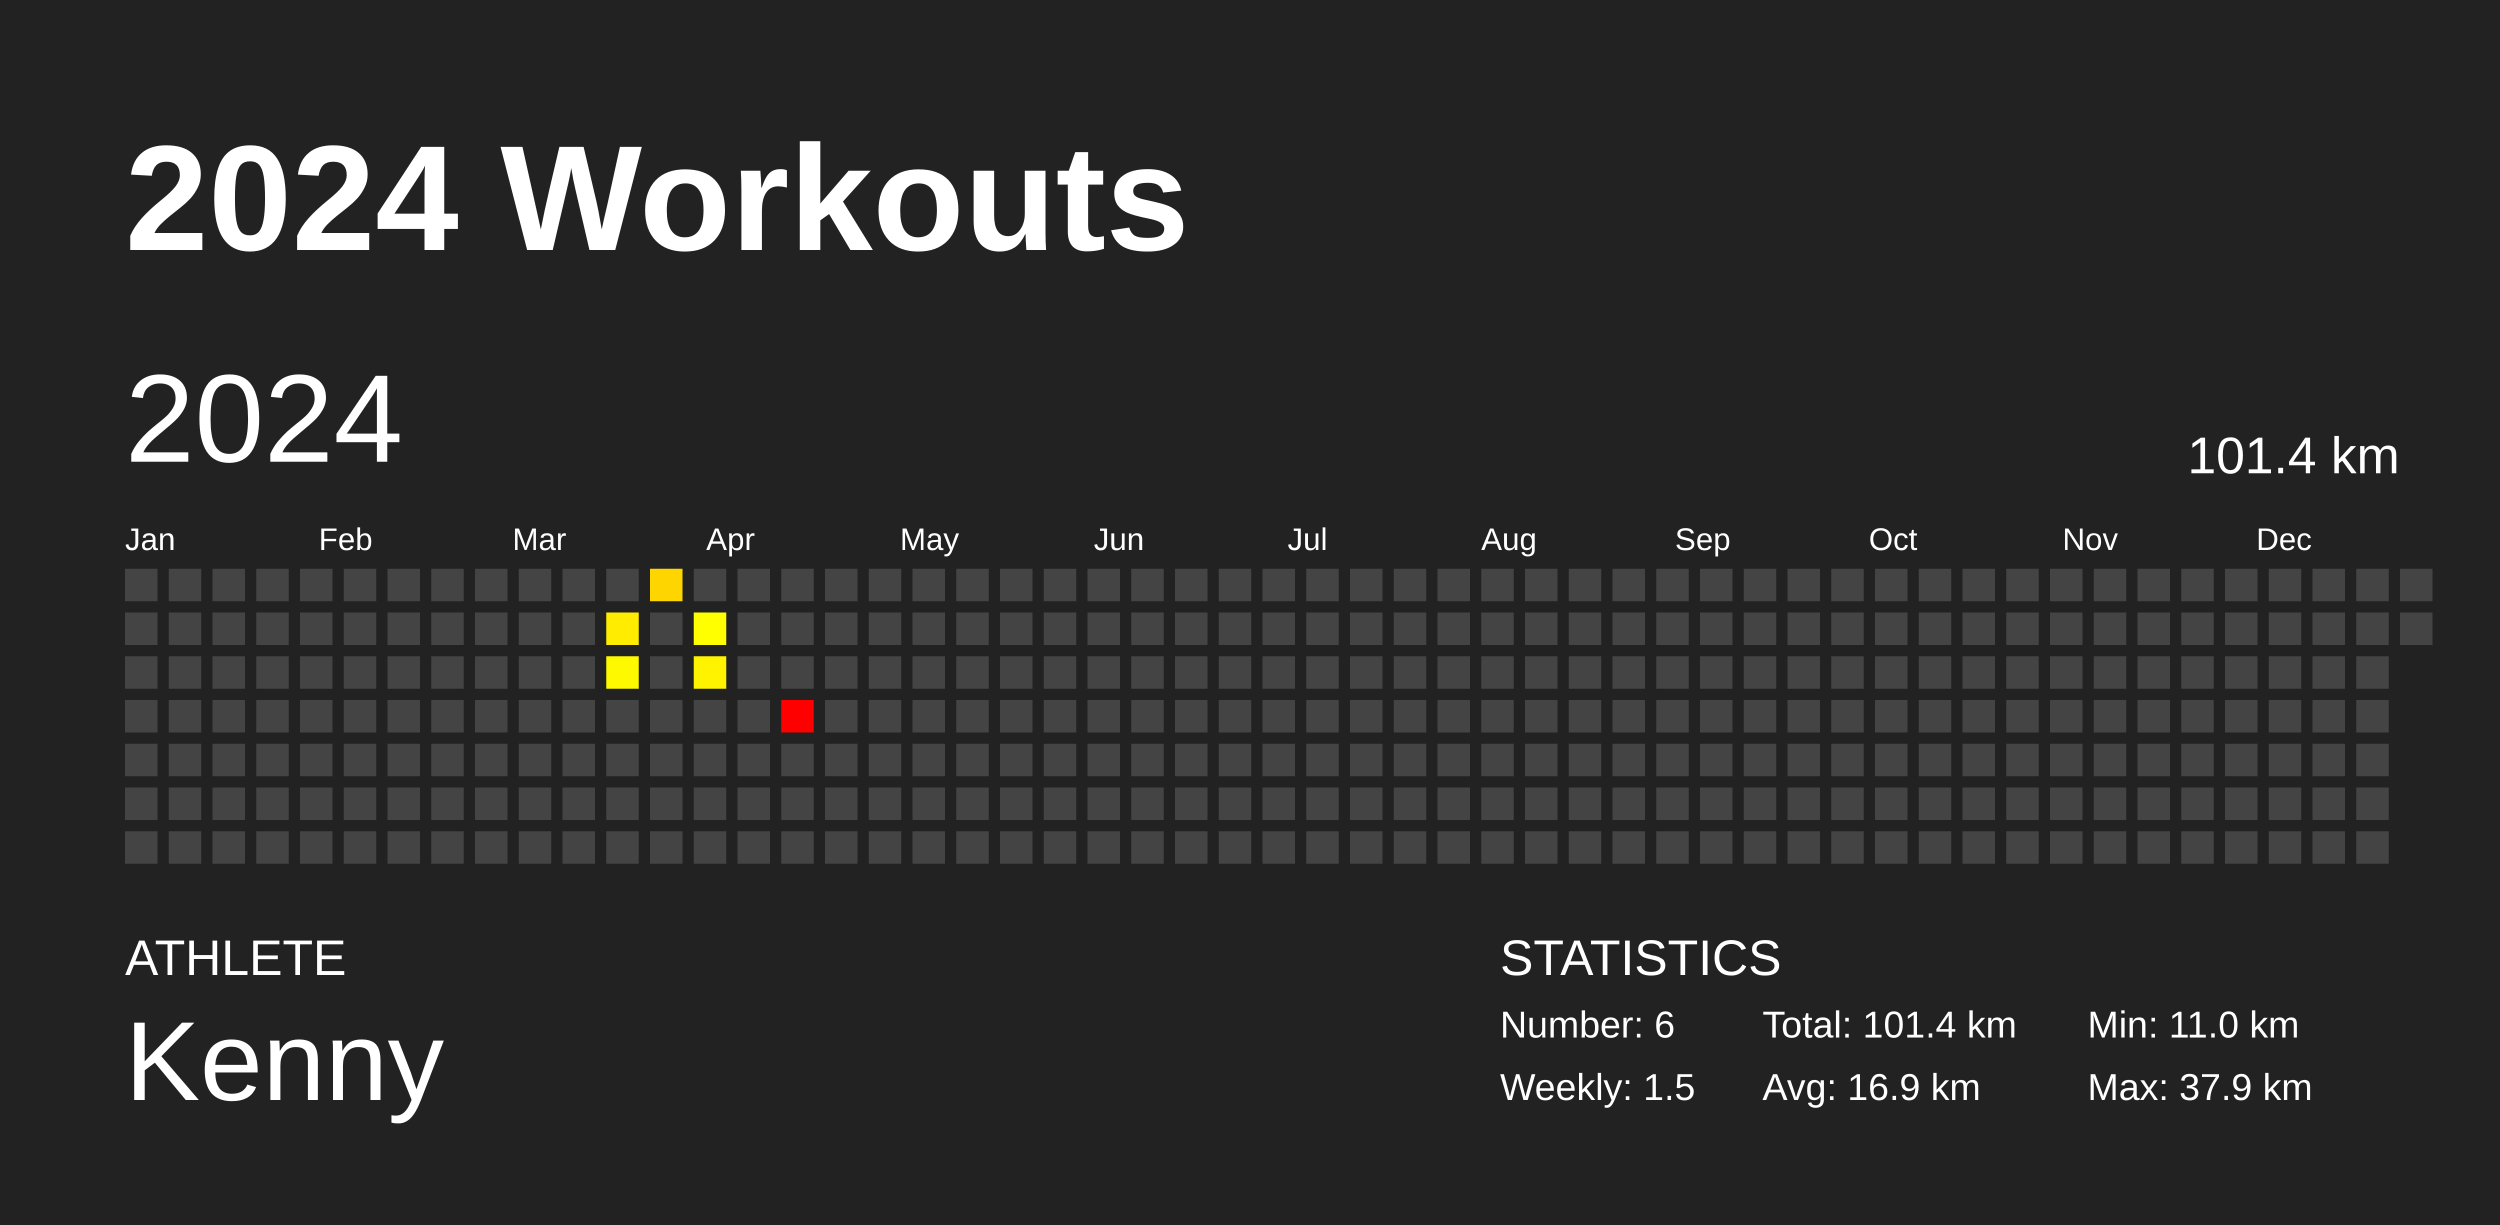
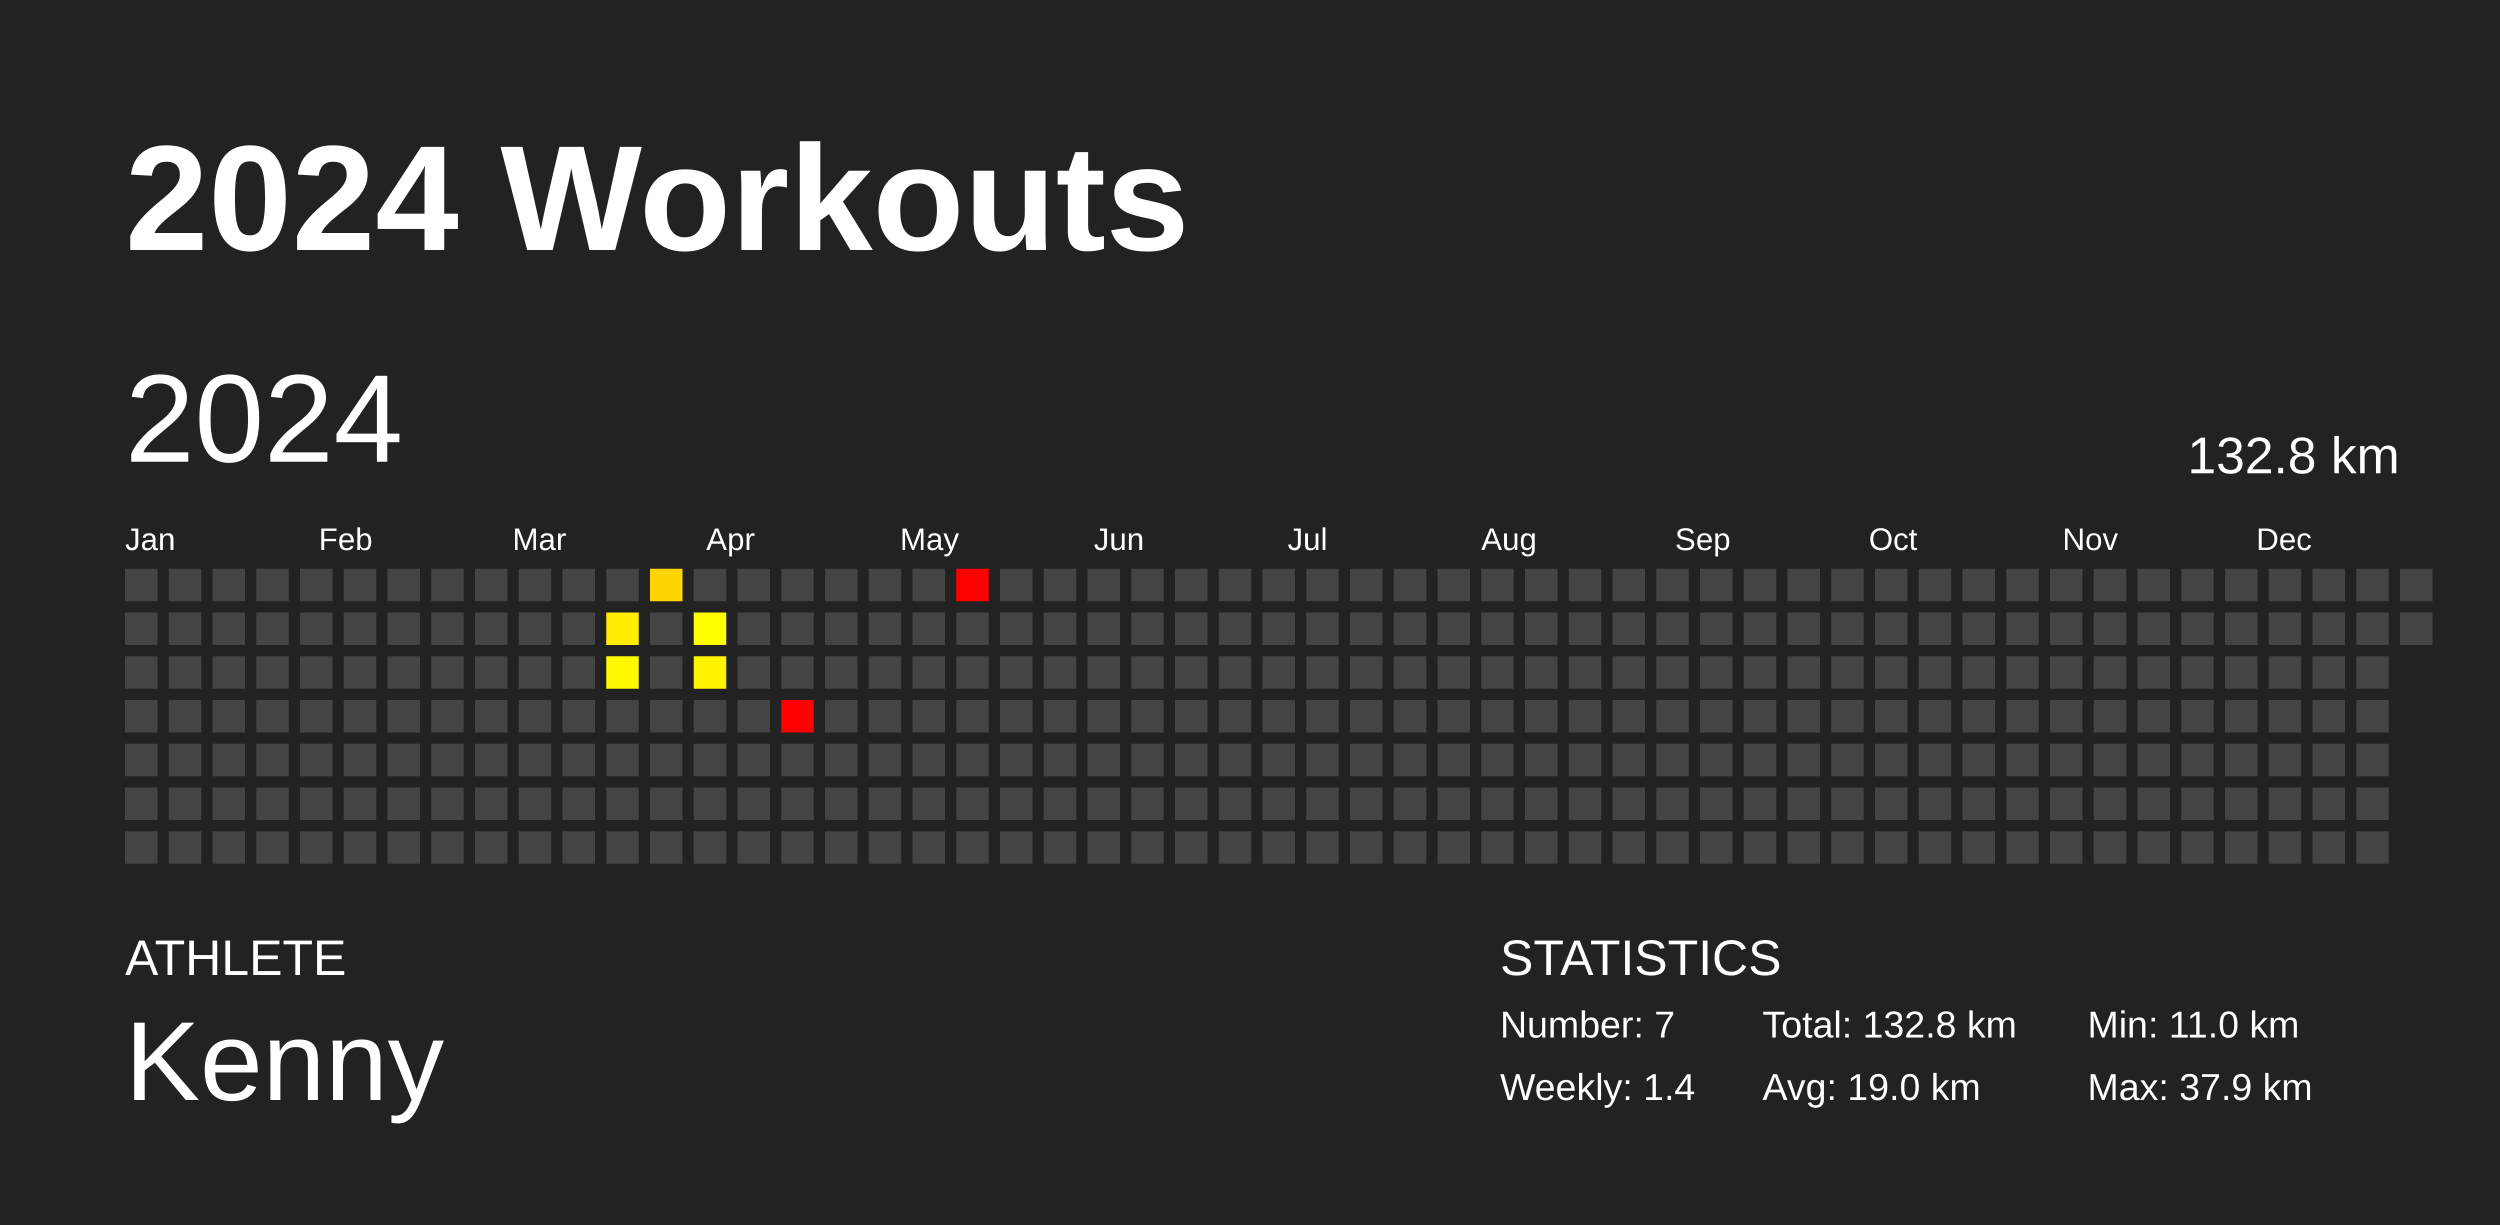
<svg xmlns="http://www.w3.org/2000/svg" baseProfile="full" height="98mm" version="1.1" viewBox="0,0,200,98" width="200mm">
  <defs />
  <rect fill="#222222" height="98" width="200" x="0" y="0" />
  <text fill="#FFFFFF" style="font-size:12px; font-family:Arial; font-weight:bold;" x="10" y="20">2024 Workouts</text>
  <text fill="#FFFFFF" style="font-size:4px; font-family:Arial" x="10" y="78">ATHLETE</text>
  <text fill="#FFFFFF" style="font-size:9px; font-family:Arial" x="10" y="88">Kenny</text>
  <text fill="#FFFFFF" style="font-size:4px; font-family:Arial" x="120" y="78">STATISTICS</text>
-   <text fill="#FFFFFF" style="font-size:3px; font-family:Arial" x="120" y="83">Number: 6</text>
-   <text fill="#FFFFFF" style="font-size:3px; font-family:Arial" x="120" y="88">Weekly: 1.5</text>
-   <text fill="#FFFFFF" style="font-size:3px; font-family:Arial" x="141" y="83">Total: 101.4 km</text>
-   <text fill="#FFFFFF" style="font-size:3px; font-family:Arial" x="141" y="88">Avg: 16.9 km</text>
+   <text fill="#FFFFFF" style="font-size:3px; font-family:Arial" x="120" y="83">Number: 7</text>
+   <text fill="#FFFFFF" style="font-size:3px; font-family:Arial" x="120" y="88">Weekly: 1.4</text>
+   <text fill="#FFFFFF" style="font-size:3px; font-family:Arial" x="141" y="83">Total: 132.8 km</text>
+   <text fill="#FFFFFF" style="font-size:3px; font-family:Arial" x="141" y="88">Avg: 19.0 km</text>
  <text fill="#FFFFFF" style="font-size:3px; font-family:Arial" x="167" y="83">Min: 11.0 km</text>
  <text fill="#FFFFFF" style="font-size:3px; font-family:Arial" x="167" y="88">Max: 37.9 km</text>
  <text dominant-baseline="hanging" fill="#FFFFFF" style="font-size:10.0px; font-family:Arial;" x="10" y="30">2024</text>
-   <text dominant-baseline="hanging" fill="#FFFFFF" style="font-size:4.125px; font-family:Arial;" x="175" y="35">101.4 km</text>
+   <text dominant-baseline="hanging" fill="#FFFFFF" style="font-size:4.125px; font-family:Arial;" x="175" y="35">132.8 km</text>
  <text fill="#FFFFFF" style="font-size:2.5px; font-family:Arial" x="10.0" y="44">Jan</text>
  <text fill="#FFFFFF" style="font-size:2.5px; font-family:Arial" x="25.5" y="44">Feb</text>
  <text fill="#FFFFFF" style="font-size:2.5px; font-family:Arial" x="41.0" y="44">Mar</text>
  <text fill="#FFFFFF" style="font-size:2.5px; font-family:Arial" x="56.5" y="44">Apr</text>
  <text fill="#FFFFFF" style="font-size:2.5px; font-family:Arial" x="72.0" y="44">May</text>
  <text fill="#FFFFFF" style="font-size:2.5px; font-family:Arial" x="87.5" y="44">Jun</text>
  <text fill="#FFFFFF" style="font-size:2.5px; font-family:Arial" x="103.0" y="44">Jul</text>
  <text fill="#FFFFFF" style="font-size:2.5px; font-family:Arial" x="118.5" y="44">Aug</text>
  <text fill="#FFFFFF" style="font-size:2.5px; font-family:Arial" x="134.0" y="44">Sep</text>
  <text fill="#FFFFFF" style="font-size:2.5px; font-family:Arial" x="149.5" y="44">Oct</text>
  <text fill="#FFFFFF" style="font-size:2.5px; font-family:Arial" x="165.0" y="44">Nov</text>
  <text fill="#FFFFFF" style="font-size:2.5px; font-family:Arial" x="180.5" y="44">Dec</text>
  <rect fill="#444444" height="2.6" width="2.6" x="10.0" y="45.5" />
  <rect fill="#444444" height="2.6" width="2.6" x="10.0" y="49.0" />
  <rect fill="#444444" height="2.6" width="2.6" x="10.0" y="52.5" />
  <rect fill="#444444" height="2.6" width="2.6" x="10.0" y="56.0" />
  <rect fill="#444444" height="2.6" width="2.6" x="10.0" y="59.5" />
  <rect fill="#444444" height="2.6" width="2.6" x="10.0" y="63.0" />
  <rect fill="#444444" height="2.6" width="2.6" x="10.0" y="66.5" />
  <rect fill="#444444" height="2.6" width="2.6" x="13.5" y="45.5" />
  <rect fill="#444444" height="2.6" width="2.6" x="13.5" y="49.0" />
  <rect fill="#444444" height="2.6" width="2.6" x="13.5" y="52.5" />
  <rect fill="#444444" height="2.6" width="2.6" x="13.5" y="56.0" />
  <rect fill="#444444" height="2.6" width="2.6" x="13.5" y="59.5" />
  <rect fill="#444444" height="2.6" width="2.6" x="13.5" y="63.0" />
  <rect fill="#444444" height="2.6" width="2.6" x="13.5" y="66.5" />
  <rect fill="#444444" height="2.6" width="2.6" x="17.0" y="45.5" />
  <rect fill="#444444" height="2.6" width="2.6" x="17.0" y="49.0" />
  <rect fill="#444444" height="2.6" width="2.6" x="17.0" y="52.5" />
  <rect fill="#444444" height="2.6" width="2.6" x="17.0" y="56.0" />
  <rect fill="#444444" height="2.6" width="2.6" x="17.0" y="59.5" />
  <rect fill="#444444" height="2.6" width="2.6" x="17.0" y="63.0" />
  <rect fill="#444444" height="2.6" width="2.6" x="17.0" y="66.5" />
  <rect fill="#444444" height="2.6" width="2.6" x="20.5" y="45.5" />
  <rect fill="#444444" height="2.6" width="2.6" x="20.5" y="49.0" />
  <rect fill="#444444" height="2.6" width="2.6" x="20.5" y="52.5" />
  <rect fill="#444444" height="2.6" width="2.6" x="20.5" y="56.0" />
  <rect fill="#444444" height="2.6" width="2.6" x="20.5" y="59.5" />
  <rect fill="#444444" height="2.6" width="2.6" x="20.5" y="63.0" />
  <rect fill="#444444" height="2.6" width="2.6" x="20.5" y="66.5" />
  <rect fill="#444444" height="2.6" width="2.6" x="24.0" y="45.5" />
  <rect fill="#444444" height="2.6" width="2.6" x="24.0" y="49.0" />
  <rect fill="#444444" height="2.6" width="2.6" x="24.0" y="52.5" />
  <rect fill="#444444" height="2.6" width="2.6" x="24.0" y="56.0" />
  <rect fill="#444444" height="2.6" width="2.6" x="24.0" y="59.5" />
  <rect fill="#444444" height="2.6" width="2.6" x="24.0" y="63.0" />
  <rect fill="#444444" height="2.6" width="2.6" x="24.0" y="66.5" />
  <rect fill="#444444" height="2.6" width="2.6" x="27.5" y="45.5" />
  <rect fill="#444444" height="2.6" width="2.6" x="27.5" y="49.0" />
  <rect fill="#444444" height="2.6" width="2.6" x="27.5" y="52.5" />
  <rect fill="#444444" height="2.6" width="2.6" x="27.5" y="56.0" />
  <rect fill="#444444" height="2.6" width="2.6" x="27.5" y="59.5" />
  <rect fill="#444444" height="2.6" width="2.6" x="27.5" y="63.0" />
  <rect fill="#444444" height="2.6" width="2.6" x="27.5" y="66.5" />
  <rect fill="#444444" height="2.6" width="2.6" x="31.0" y="45.5" />
  <rect fill="#444444" height="2.6" width="2.6" x="31.0" y="49.0" />
  <rect fill="#444444" height="2.6" width="2.6" x="31.0" y="52.5" />
  <rect fill="#444444" height="2.6" width="2.6" x="31.0" y="56.0" />
  <rect fill="#444444" height="2.6" width="2.6" x="31.0" y="59.5" />
  <rect fill="#444444" height="2.6" width="2.6" x="31.0" y="63.0" />
  <rect fill="#444444" height="2.6" width="2.6" x="31.0" y="66.5" />
  <rect fill="#444444" height="2.6" width="2.6" x="34.5" y="45.5" />
  <rect fill="#444444" height="2.6" width="2.6" x="34.5" y="49.0" />
  <rect fill="#444444" height="2.6" width="2.6" x="34.5" y="52.5" />
  <rect fill="#444444" height="2.6" width="2.6" x="34.5" y="56.0" />
  <rect fill="#444444" height="2.6" width="2.6" x="34.5" y="59.5" />
  <rect fill="#444444" height="2.6" width="2.6" x="34.5" y="63.0" />
  <rect fill="#444444" height="2.6" width="2.6" x="34.5" y="66.5" />
  <rect fill="#444444" height="2.6" width="2.6" x="38.0" y="45.5" />
  <rect fill="#444444" height="2.6" width="2.6" x="38.0" y="49.0" />
  <rect fill="#444444" height="2.6" width="2.6" x="38.0" y="52.5" />
  <rect fill="#444444" height="2.6" width="2.6" x="38.0" y="56.0" />
  <rect fill="#444444" height="2.6" width="2.6" x="38.0" y="59.5" />
  <rect fill="#444444" height="2.6" width="2.6" x="38.0" y="63.0" />
  <rect fill="#444444" height="2.6" width="2.6" x="38.0" y="66.5" />
  <rect fill="#444444" height="2.6" width="2.6" x="41.5" y="45.5" />
  <rect fill="#444444" height="2.6" width="2.6" x="41.5" y="49.0" />
  <rect fill="#444444" height="2.6" width="2.6" x="41.5" y="52.5" />
  <rect fill="#444444" height="2.6" width="2.6" x="41.5" y="56.0" />
  <rect fill="#444444" height="2.6" width="2.6" x="41.5" y="59.5" />
  <rect fill="#444444" height="2.6" width="2.6" x="41.5" y="63.0" />
  <rect fill="#444444" height="2.6" width="2.6" x="41.5" y="66.5" />
  <rect fill="#444444" height="2.6" width="2.6" x="45.0" y="45.5" />
  <rect fill="#444444" height="2.6" width="2.6" x="45.0" y="49.0" />
  <rect fill="#444444" height="2.6" width="2.6" x="45.0" y="52.5" />
  <rect fill="#444444" height="2.6" width="2.6" x="45.0" y="56.0" />
  <rect fill="#444444" height="2.6" width="2.6" x="45.0" y="59.5" />
  <rect fill="#444444" height="2.6" width="2.6" x="45.0" y="63.0" />
  <rect fill="#444444" height="2.6" width="2.6" x="45.0" y="66.5" />
  <rect fill="#444444" height="2.6" width="2.6" x="48.5" y="45.5" />
  <rect fill="#ffec00" height="2.6" width="2.6" x="48.5" y="49.0" />
  <rect fill="#fff900" height="2.6" width="2.6" x="48.5" y="52.5" />
  <rect fill="#444444" height="2.6" width="2.6" x="48.5" y="56.0" />
  <rect fill="#444444" height="2.6" width="2.6" x="48.5" y="59.5" />
  <rect fill="#444444" height="2.6" width="2.6" x="48.5" y="63.0" />
  <rect fill="#444444" height="2.6" width="2.6" x="48.5" y="66.5" />
  <rect fill="#ffd500" height="2.6" width="2.6" x="52.0" y="45.5" />
  <rect fill="#444444" height="2.6" width="2.6" x="52.0" y="49.0" />
  <rect fill="#444444" height="2.6" width="2.6" x="52.0" y="52.5" />
  <rect fill="#444444" height="2.6" width="2.6" x="52.0" y="56.0" />
  <rect fill="#444444" height="2.6" width="2.6" x="52.0" y="59.5" />
  <rect fill="#444444" height="2.6" width="2.6" x="52.0" y="63.0" />
  <rect fill="#444444" height="2.6" width="2.6" x="52.0" y="66.5" />
  <rect fill="#444444" height="2.6" width="2.6" x="55.5" y="45.5" />
  <rect fill="#ffff00" height="2.6" width="2.6" x="55.5" y="49.0" />
  <rect fill="#fff300" height="2.6" width="2.6" x="55.5" y="52.5" />
  <rect fill="#444444" height="2.6" width="2.6" x="55.5" y="56.0" />
  <rect fill="#444444" height="2.6" width="2.6" x="55.5" y="59.5" />
  <rect fill="#444444" height="2.6" width="2.6" x="55.5" y="63.0" />
  <rect fill="#444444" height="2.6" width="2.6" x="55.5" y="66.5" />
  <rect fill="#444444" height="2.6" width="2.6" x="59.0" y="45.5" />
  <rect fill="#444444" height="2.6" width="2.6" x="59.0" y="49.0" />
  <rect fill="#444444" height="2.6" width="2.6" x="59.0" y="52.5" />
  <rect fill="#444444" height="2.6" width="2.6" x="59.0" y="56.0" />
  <rect fill="#444444" height="2.6" width="2.6" x="59.0" y="59.5" />
  <rect fill="#444444" height="2.6" width="2.6" x="59.0" y="63.0" />
  <rect fill="#444444" height="2.6" width="2.6" x="59.0" y="66.5" />
  <rect fill="#444444" height="2.6" width="2.6" x="62.5" y="45.5" />
  <rect fill="#444444" height="2.6" width="2.6" x="62.5" y="49.0" />
  <rect fill="#444444" height="2.6" width="2.6" x="62.5" y="52.5" />
  <rect fill="red" height="2.6" width="2.6" x="62.5" y="56.0" />
  <rect fill="#444444" height="2.6" width="2.6" x="62.5" y="59.5" />
  <rect fill="#444444" height="2.6" width="2.6" x="62.5" y="63.0" />
  <rect fill="#444444" height="2.6" width="2.6" x="62.5" y="66.5" />
  <rect fill="#444444" height="2.6" width="2.6" x="66.0" y="45.5" />
  <rect fill="#444444" height="2.6" width="2.6" x="66.0" y="49.0" />
  <rect fill="#444444" height="2.6" width="2.6" x="66.0" y="52.5" />
  <rect fill="#444444" height="2.6" width="2.6" x="66.0" y="56.0" />
  <rect fill="#444444" height="2.6" width="2.6" x="66.0" y="59.5" />
  <rect fill="#444444" height="2.6" width="2.6" x="66.0" y="63.0" />
  <rect fill="#444444" height="2.6" width="2.6" x="66.0" y="66.5" />
  <rect fill="#444444" height="2.6" width="2.6" x="69.5" y="45.5" />
  <rect fill="#444444" height="2.6" width="2.6" x="69.5" y="49.0" />
  <rect fill="#444444" height="2.6" width="2.6" x="69.5" y="52.5" />
  <rect fill="#444444" height="2.6" width="2.6" x="69.5" y="56.0" />
  <rect fill="#444444" height="2.6" width="2.6" x="69.5" y="59.5" />
  <rect fill="#444444" height="2.6" width="2.6" x="69.5" y="63.0" />
  <rect fill="#444444" height="2.6" width="2.6" x="69.5" y="66.5" />
  <rect fill="#444444" height="2.6" width="2.6" x="73.0" y="45.5" />
  <rect fill="#444444" height="2.6" width="2.6" x="73.0" y="49.0" />
  <rect fill="#444444" height="2.6" width="2.6" x="73.0" y="52.5" />
  <rect fill="#444444" height="2.6" width="2.6" x="73.0" y="56.0" />
  <rect fill="#444444" height="2.6" width="2.6" x="73.0" y="59.5" />
  <rect fill="#444444" height="2.6" width="2.6" x="73.0" y="63.0" />
  <rect fill="#444444" height="2.6" width="2.6" x="73.0" y="66.5" />
-   <rect fill="#444444" height="2.6" width="2.6" x="76.5" y="45.5" />
+   <rect fill="red" height="2.6" width="2.6" x="76.5" y="45.5" />
  <rect fill="#444444" height="2.6" width="2.6" x="76.5" y="49.0" />
  <rect fill="#444444" height="2.6" width="2.6" x="76.5" y="52.5" />
  <rect fill="#444444" height="2.6" width="2.6" x="76.5" y="56.0" />
  <rect fill="#444444" height="2.6" width="2.6" x="76.5" y="59.5" />
  <rect fill="#444444" height="2.6" width="2.6" x="76.5" y="63.0" />
  <rect fill="#444444" height="2.6" width="2.6" x="76.5" y="66.5" />
  <rect fill="#444444" height="2.6" width="2.6" x="80.0" y="45.5" />
  <rect fill="#444444" height="2.6" width="2.6" x="80.0" y="49.0" />
  <rect fill="#444444" height="2.6" width="2.6" x="80.0" y="52.5" />
  <rect fill="#444444" height="2.6" width="2.6" x="80.0" y="56.0" />
  <rect fill="#444444" height="2.6" width="2.6" x="80.0" y="59.5" />
  <rect fill="#444444" height="2.6" width="2.6" x="80.0" y="63.0" />
  <rect fill="#444444" height="2.6" width="2.6" x="80.0" y="66.5" />
  <rect fill="#444444" height="2.6" width="2.6" x="83.5" y="45.5" />
  <rect fill="#444444" height="2.6" width="2.6" x="83.5" y="49.0" />
  <rect fill="#444444" height="2.6" width="2.6" x="83.5" y="52.5" />
  <rect fill="#444444" height="2.6" width="2.6" x="83.5" y="56.0" />
  <rect fill="#444444" height="2.6" width="2.6" x="83.5" y="59.5" />
  <rect fill="#444444" height="2.6" width="2.6" x="83.5" y="63.0" />
  <rect fill="#444444" height="2.6" width="2.6" x="83.5" y="66.5" />
  <rect fill="#444444" height="2.6" width="2.6" x="87.0" y="45.5" />
  <rect fill="#444444" height="2.6" width="2.6" x="87.0" y="49.0" />
  <rect fill="#444444" height="2.6" width="2.6" x="87.0" y="52.5" />
  <rect fill="#444444" height="2.6" width="2.6" x="87.0" y="56.0" />
  <rect fill="#444444" height="2.6" width="2.6" x="87.0" y="59.5" />
  <rect fill="#444444" height="2.6" width="2.6" x="87.0" y="63.0" />
  <rect fill="#444444" height="2.6" width="2.6" x="87.0" y="66.5" />
  <rect fill="#444444" height="2.6" width="2.6" x="90.5" y="45.5" />
  <rect fill="#444444" height="2.6" width="2.6" x="90.5" y="49.0" />
  <rect fill="#444444" height="2.6" width="2.6" x="90.5" y="52.5" />
  <rect fill="#444444" height="2.6" width="2.6" x="90.5" y="56.0" />
  <rect fill="#444444" height="2.6" width="2.6" x="90.5" y="59.5" />
  <rect fill="#444444" height="2.6" width="2.6" x="90.5" y="63.0" />
  <rect fill="#444444" height="2.6" width="2.6" x="90.5" y="66.5" />
  <rect fill="#444444" height="2.6" width="2.6" x="94.0" y="45.5" />
  <rect fill="#444444" height="2.6" width="2.6" x="94.0" y="49.0" />
  <rect fill="#444444" height="2.6" width="2.6" x="94.0" y="52.5" />
  <rect fill="#444444" height="2.6" width="2.6" x="94.0" y="56.0" />
  <rect fill="#444444" height="2.6" width="2.6" x="94.0" y="59.5" />
  <rect fill="#444444" height="2.6" width="2.6" x="94.0" y="63.0" />
  <rect fill="#444444" height="2.6" width="2.6" x="94.0" y="66.5" />
  <rect fill="#444444" height="2.6" width="2.6" x="97.5" y="45.5" />
  <rect fill="#444444" height="2.6" width="2.6" x="97.5" y="49.0" />
  <rect fill="#444444" height="2.6" width="2.6" x="97.5" y="52.5" />
  <rect fill="#444444" height="2.6" width="2.6" x="97.5" y="56.0" />
  <rect fill="#444444" height="2.6" width="2.6" x="97.5" y="59.5" />
  <rect fill="#444444" height="2.6" width="2.6" x="97.5" y="63.0" />
  <rect fill="#444444" height="2.6" width="2.6" x="97.5" y="66.5" />
  <rect fill="#444444" height="2.6" width="2.6" x="101.0" y="45.5" />
  <rect fill="#444444" height="2.6" width="2.6" x="101.0" y="49.0" />
  <rect fill="#444444" height="2.6" width="2.6" x="101.0" y="52.5" />
  <rect fill="#444444" height="2.6" width="2.6" x="101.0" y="56.0" />
  <rect fill="#444444" height="2.6" width="2.6" x="101.0" y="59.5" />
  <rect fill="#444444" height="2.6" width="2.6" x="101.0" y="63.0" />
  <rect fill="#444444" height="2.6" width="2.6" x="101.0" y="66.5" />
  <rect fill="#444444" height="2.6" width="2.6" x="104.5" y="45.5" />
  <rect fill="#444444" height="2.6" width="2.6" x="104.5" y="49.0" />
  <rect fill="#444444" height="2.6" width="2.6" x="104.5" y="52.5" />
  <rect fill="#444444" height="2.6" width="2.6" x="104.5" y="56.0" />
  <rect fill="#444444" height="2.6" width="2.6" x="104.5" y="59.5" />
  <rect fill="#444444" height="2.6" width="2.6" x="104.5" y="63.0" />
  <rect fill="#444444" height="2.6" width="2.6" x="104.5" y="66.5" />
  <rect fill="#444444" height="2.6" width="2.6" x="108.0" y="45.5" />
  <rect fill="#444444" height="2.6" width="2.6" x="108.0" y="49.0" />
  <rect fill="#444444" height="2.6" width="2.6" x="108.0" y="52.5" />
  <rect fill="#444444" height="2.6" width="2.6" x="108.0" y="56.0" />
  <rect fill="#444444" height="2.6" width="2.6" x="108.0" y="59.5" />
  <rect fill="#444444" height="2.6" width="2.6" x="108.0" y="63.0" />
  <rect fill="#444444" height="2.6" width="2.6" x="108.0" y="66.5" />
  <rect fill="#444444" height="2.6" width="2.6" x="111.5" y="45.5" />
  <rect fill="#444444" height="2.6" width="2.6" x="111.5" y="49.0" />
  <rect fill="#444444" height="2.6" width="2.6" x="111.5" y="52.5" />
  <rect fill="#444444" height="2.6" width="2.6" x="111.5" y="56.0" />
  <rect fill="#444444" height="2.6" width="2.6" x="111.5" y="59.5" />
  <rect fill="#444444" height="2.6" width="2.6" x="111.5" y="63.0" />
  <rect fill="#444444" height="2.6" width="2.6" x="111.5" y="66.5" />
  <rect fill="#444444" height="2.6" width="2.6" x="115.0" y="45.5" />
  <rect fill="#444444" height="2.6" width="2.6" x="115.0" y="49.0" />
  <rect fill="#444444" height="2.6" width="2.6" x="115.0" y="52.5" />
  <rect fill="#444444" height="2.6" width="2.6" x="115.0" y="56.0" />
  <rect fill="#444444" height="2.6" width="2.6" x="115.0" y="59.5" />
  <rect fill="#444444" height="2.6" width="2.6" x="115.0" y="63.0" />
  <rect fill="#444444" height="2.6" width="2.6" x="115.0" y="66.5" />
  <rect fill="#444444" height="2.6" width="2.6" x="118.5" y="45.5" />
  <rect fill="#444444" height="2.6" width="2.6" x="118.5" y="49.0" />
  <rect fill="#444444" height="2.6" width="2.6" x="118.5" y="52.5" />
  <rect fill="#444444" height="2.6" width="2.6" x="118.5" y="56.0" />
  <rect fill="#444444" height="2.6" width="2.6" x="118.5" y="59.5" />
  <rect fill="#444444" height="2.6" width="2.6" x="118.5" y="63.0" />
  <rect fill="#444444" height="2.6" width="2.6" x="118.5" y="66.5" />
  <rect fill="#444444" height="2.6" width="2.6" x="122.0" y="45.5" />
  <rect fill="#444444" height="2.6" width="2.6" x="122.0" y="49.0" />
  <rect fill="#444444" height="2.6" width="2.6" x="122.0" y="52.5" />
  <rect fill="#444444" height="2.6" width="2.6" x="122.0" y="56.0" />
  <rect fill="#444444" height="2.6" width="2.6" x="122.0" y="59.5" />
  <rect fill="#444444" height="2.6" width="2.6" x="122.0" y="63.0" />
  <rect fill="#444444" height="2.6" width="2.6" x="122.0" y="66.5" />
  <rect fill="#444444" height="2.6" width="2.6" x="125.5" y="45.5" />
  <rect fill="#444444" height="2.6" width="2.6" x="125.5" y="49.0" />
  <rect fill="#444444" height="2.6" width="2.6" x="125.5" y="52.5" />
  <rect fill="#444444" height="2.6" width="2.6" x="125.5" y="56.0" />
  <rect fill="#444444" height="2.6" width="2.6" x="125.5" y="59.5" />
  <rect fill="#444444" height="2.6" width="2.6" x="125.5" y="63.0" />
  <rect fill="#444444" height="2.6" width="2.6" x="125.5" y="66.5" />
  <rect fill="#444444" height="2.6" width="2.6" x="129.0" y="45.5" />
  <rect fill="#444444" height="2.6" width="2.6" x="129.0" y="49.0" />
  <rect fill="#444444" height="2.6" width="2.6" x="129.0" y="52.5" />
  <rect fill="#444444" height="2.6" width="2.6" x="129.0" y="56.0" />
  <rect fill="#444444" height="2.6" width="2.6" x="129.0" y="59.5" />
  <rect fill="#444444" height="2.6" width="2.6" x="129.0" y="63.0" />
  <rect fill="#444444" height="2.6" width="2.6" x="129.0" y="66.5" />
  <rect fill="#444444" height="2.6" width="2.6" x="132.5" y="45.5" />
  <rect fill="#444444" height="2.6" width="2.6" x="132.5" y="49.0" />
  <rect fill="#444444" height="2.6" width="2.6" x="132.5" y="52.5" />
  <rect fill="#444444" height="2.6" width="2.6" x="132.5" y="56.0" />
  <rect fill="#444444" height="2.6" width="2.6" x="132.5" y="59.5" />
  <rect fill="#444444" height="2.6" width="2.6" x="132.5" y="63.0" />
  <rect fill="#444444" height="2.6" width="2.6" x="132.5" y="66.5" />
  <rect fill="#444444" height="2.6" width="2.6" x="136.0" y="45.5" />
  <rect fill="#444444" height="2.6" width="2.6" x="136.0" y="49.0" />
  <rect fill="#444444" height="2.6" width="2.6" x="136.0" y="52.5" />
  <rect fill="#444444" height="2.6" width="2.6" x="136.0" y="56.0" />
  <rect fill="#444444" height="2.6" width="2.6" x="136.0" y="59.5" />
  <rect fill="#444444" height="2.6" width="2.6" x="136.0" y="63.0" />
  <rect fill="#444444" height="2.6" width="2.6" x="136.0" y="66.5" />
  <rect fill="#444444" height="2.6" width="2.6" x="139.5" y="45.5" />
  <rect fill="#444444" height="2.6" width="2.6" x="139.5" y="49.0" />
  <rect fill="#444444" height="2.6" width="2.6" x="139.5" y="52.5" />
  <rect fill="#444444" height="2.6" width="2.6" x="139.5" y="56.0" />
  <rect fill="#444444" height="2.6" width="2.6" x="139.5" y="59.5" />
  <rect fill="#444444" height="2.6" width="2.6" x="139.5" y="63.0" />
  <rect fill="#444444" height="2.6" width="2.6" x="139.5" y="66.5" />
  <rect fill="#444444" height="2.6" width="2.6" x="143.0" y="45.5" />
  <rect fill="#444444" height="2.6" width="2.6" x="143.0" y="49.0" />
  <rect fill="#444444" height="2.6" width="2.6" x="143.0" y="52.5" />
  <rect fill="#444444" height="2.6" width="2.6" x="143.0" y="56.0" />
  <rect fill="#444444" height="2.6" width="2.6" x="143.0" y="59.5" />
  <rect fill="#444444" height="2.6" width="2.6" x="143.0" y="63.0" />
  <rect fill="#444444" height="2.6" width="2.6" x="143.0" y="66.5" />
  <rect fill="#444444" height="2.6" width="2.6" x="146.5" y="45.5" />
  <rect fill="#444444" height="2.6" width="2.6" x="146.5" y="49.0" />
  <rect fill="#444444" height="2.6" width="2.6" x="146.5" y="52.5" />
  <rect fill="#444444" height="2.6" width="2.6" x="146.5" y="56.0" />
  <rect fill="#444444" height="2.6" width="2.6" x="146.5" y="59.5" />
  <rect fill="#444444" height="2.6" width="2.6" x="146.5" y="63.0" />
  <rect fill="#444444" height="2.6" width="2.6" x="146.5" y="66.5" />
  <rect fill="#444444" height="2.6" width="2.6" x="150.0" y="45.5" />
  <rect fill="#444444" height="2.6" width="2.6" x="150.0" y="49.0" />
  <rect fill="#444444" height="2.6" width="2.6" x="150.0" y="52.5" />
  <rect fill="#444444" height="2.6" width="2.6" x="150.0" y="56.0" />
  <rect fill="#444444" height="2.6" width="2.6" x="150.0" y="59.5" />
  <rect fill="#444444" height="2.6" width="2.6" x="150.0" y="63.0" />
  <rect fill="#444444" height="2.6" width="2.6" x="150.0" y="66.5" />
  <rect fill="#444444" height="2.6" width="2.6" x="153.5" y="45.5" />
  <rect fill="#444444" height="2.6" width="2.6" x="153.5" y="49.0" />
  <rect fill="#444444" height="2.6" width="2.6" x="153.5" y="52.5" />
  <rect fill="#444444" height="2.6" width="2.6" x="153.5" y="56.0" />
  <rect fill="#444444" height="2.6" width="2.6" x="153.5" y="59.5" />
  <rect fill="#444444" height="2.6" width="2.6" x="153.5" y="63.0" />
  <rect fill="#444444" height="2.6" width="2.6" x="153.5" y="66.5" />
  <rect fill="#444444" height="2.6" width="2.6" x="157.0" y="45.5" />
  <rect fill="#444444" height="2.6" width="2.6" x="157.0" y="49.0" />
  <rect fill="#444444" height="2.6" width="2.6" x="157.0" y="52.5" />
  <rect fill="#444444" height="2.6" width="2.6" x="157.0" y="56.0" />
  <rect fill="#444444" height="2.6" width="2.6" x="157.0" y="59.5" />
  <rect fill="#444444" height="2.6" width="2.6" x="157.0" y="63.0" />
  <rect fill="#444444" height="2.6" width="2.6" x="157.0" y="66.5" />
  <rect fill="#444444" height="2.6" width="2.6" x="160.5" y="45.5" />
  <rect fill="#444444" height="2.6" width="2.6" x="160.5" y="49.0" />
  <rect fill="#444444" height="2.6" width="2.6" x="160.5" y="52.5" />
  <rect fill="#444444" height="2.6" width="2.6" x="160.5" y="56.0" />
  <rect fill="#444444" height="2.6" width="2.6" x="160.5" y="59.5" />
  <rect fill="#444444" height="2.6" width="2.6" x="160.5" y="63.0" />
  <rect fill="#444444" height="2.6" width="2.6" x="160.5" y="66.5" />
  <rect fill="#444444" height="2.6" width="2.6" x="164.0" y="45.5" />
  <rect fill="#444444" height="2.6" width="2.6" x="164.0" y="49.0" />
  <rect fill="#444444" height="2.6" width="2.6" x="164.0" y="52.5" />
  <rect fill="#444444" height="2.6" width="2.6" x="164.0" y="56.0" />
  <rect fill="#444444" height="2.6" width="2.6" x="164.0" y="59.5" />
  <rect fill="#444444" height="2.6" width="2.6" x="164.0" y="63.0" />
  <rect fill="#444444" height="2.6" width="2.6" x="164.0" y="66.5" />
  <rect fill="#444444" height="2.6" width="2.6" x="167.5" y="45.5" />
  <rect fill="#444444" height="2.6" width="2.6" x="167.5" y="49.0" />
  <rect fill="#444444" height="2.6" width="2.6" x="167.5" y="52.5" />
  <rect fill="#444444" height="2.6" width="2.6" x="167.5" y="56.0" />
  <rect fill="#444444" height="2.6" width="2.6" x="167.5" y="59.5" />
  <rect fill="#444444" height="2.6" width="2.6" x="167.5" y="63.0" />
  <rect fill="#444444" height="2.6" width="2.6" x="167.5" y="66.5" />
  <rect fill="#444444" height="2.6" width="2.6" x="171.0" y="45.5" />
  <rect fill="#444444" height="2.6" width="2.6" x="171.0" y="49.0" />
  <rect fill="#444444" height="2.6" width="2.6" x="171.0" y="52.5" />
  <rect fill="#444444" height="2.6" width="2.6" x="171.0" y="56.0" />
  <rect fill="#444444" height="2.6" width="2.6" x="171.0" y="59.5" />
  <rect fill="#444444" height="2.6" width="2.6" x="171.0" y="63.0" />
  <rect fill="#444444" height="2.6" width="2.6" x="171.0" y="66.5" />
  <rect fill="#444444" height="2.6" width="2.6" x="174.5" y="45.5" />
  <rect fill="#444444" height="2.6" width="2.6" x="174.5" y="49.0" />
  <rect fill="#444444" height="2.6" width="2.6" x="174.5" y="52.5" />
  <rect fill="#444444" height="2.6" width="2.6" x="174.5" y="56.0" />
  <rect fill="#444444" height="2.6" width="2.6" x="174.5" y="59.5" />
  <rect fill="#444444" height="2.6" width="2.6" x="174.5" y="63.0" />
  <rect fill="#444444" height="2.6" width="2.6" x="174.5" y="66.5" />
  <rect fill="#444444" height="2.6" width="2.6" x="178.0" y="45.5" />
  <rect fill="#444444" height="2.6" width="2.6" x="178.0" y="49.0" />
  <rect fill="#444444" height="2.6" width="2.6" x="178.0" y="52.5" />
  <rect fill="#444444" height="2.6" width="2.6" x="178.0" y="56.0" />
  <rect fill="#444444" height="2.6" width="2.6" x="178.0" y="59.5" />
  <rect fill="#444444" height="2.6" width="2.6" x="178.0" y="63.0" />
  <rect fill="#444444" height="2.6" width="2.6" x="178.0" y="66.5" />
  <rect fill="#444444" height="2.6" width="2.6" x="181.5" y="45.5" />
  <rect fill="#444444" height="2.6" width="2.6" x="181.5" y="49.0" />
  <rect fill="#444444" height="2.6" width="2.6" x="181.5" y="52.5" />
  <rect fill="#444444" height="2.6" width="2.6" x="181.5" y="56.0" />
  <rect fill="#444444" height="2.6" width="2.6" x="181.5" y="59.5" />
  <rect fill="#444444" height="2.6" width="2.6" x="181.5" y="63.0" />
  <rect fill="#444444" height="2.6" width="2.6" x="181.5" y="66.5" />
  <rect fill="#444444" height="2.6" width="2.6" x="185.0" y="45.5" />
  <rect fill="#444444" height="2.6" width="2.6" x="185.0" y="49.0" />
  <rect fill="#444444" height="2.6" width="2.6" x="185.0" y="52.5" />
  <rect fill="#444444" height="2.6" width="2.6" x="185.0" y="56.0" />
  <rect fill="#444444" height="2.6" width="2.6" x="185.0" y="59.5" />
  <rect fill="#444444" height="2.6" width="2.6" x="185.0" y="63.0" />
  <rect fill="#444444" height="2.6" width="2.6" x="185.0" y="66.5" />
  <rect fill="#444444" height="2.6" width="2.6" x="188.5" y="45.5" />
  <rect fill="#444444" height="2.6" width="2.6" x="188.5" y="49.0" />
  <rect fill="#444444" height="2.6" width="2.6" x="188.5" y="52.5" />
  <rect fill="#444444" height="2.6" width="2.6" x="188.5" y="56.0" />
  <rect fill="#444444" height="2.6" width="2.6" x="188.5" y="59.5" />
  <rect fill="#444444" height="2.6" width="2.6" x="188.5" y="63.0" />
  <rect fill="#444444" height="2.6" width="2.6" x="188.5" y="66.5" />
  <rect fill="#444444" height="2.6" width="2.6" x="192.0" y="45.5" />
  <rect fill="#444444" height="2.6" width="2.6" x="192.0" y="49.0" />
</svg>
